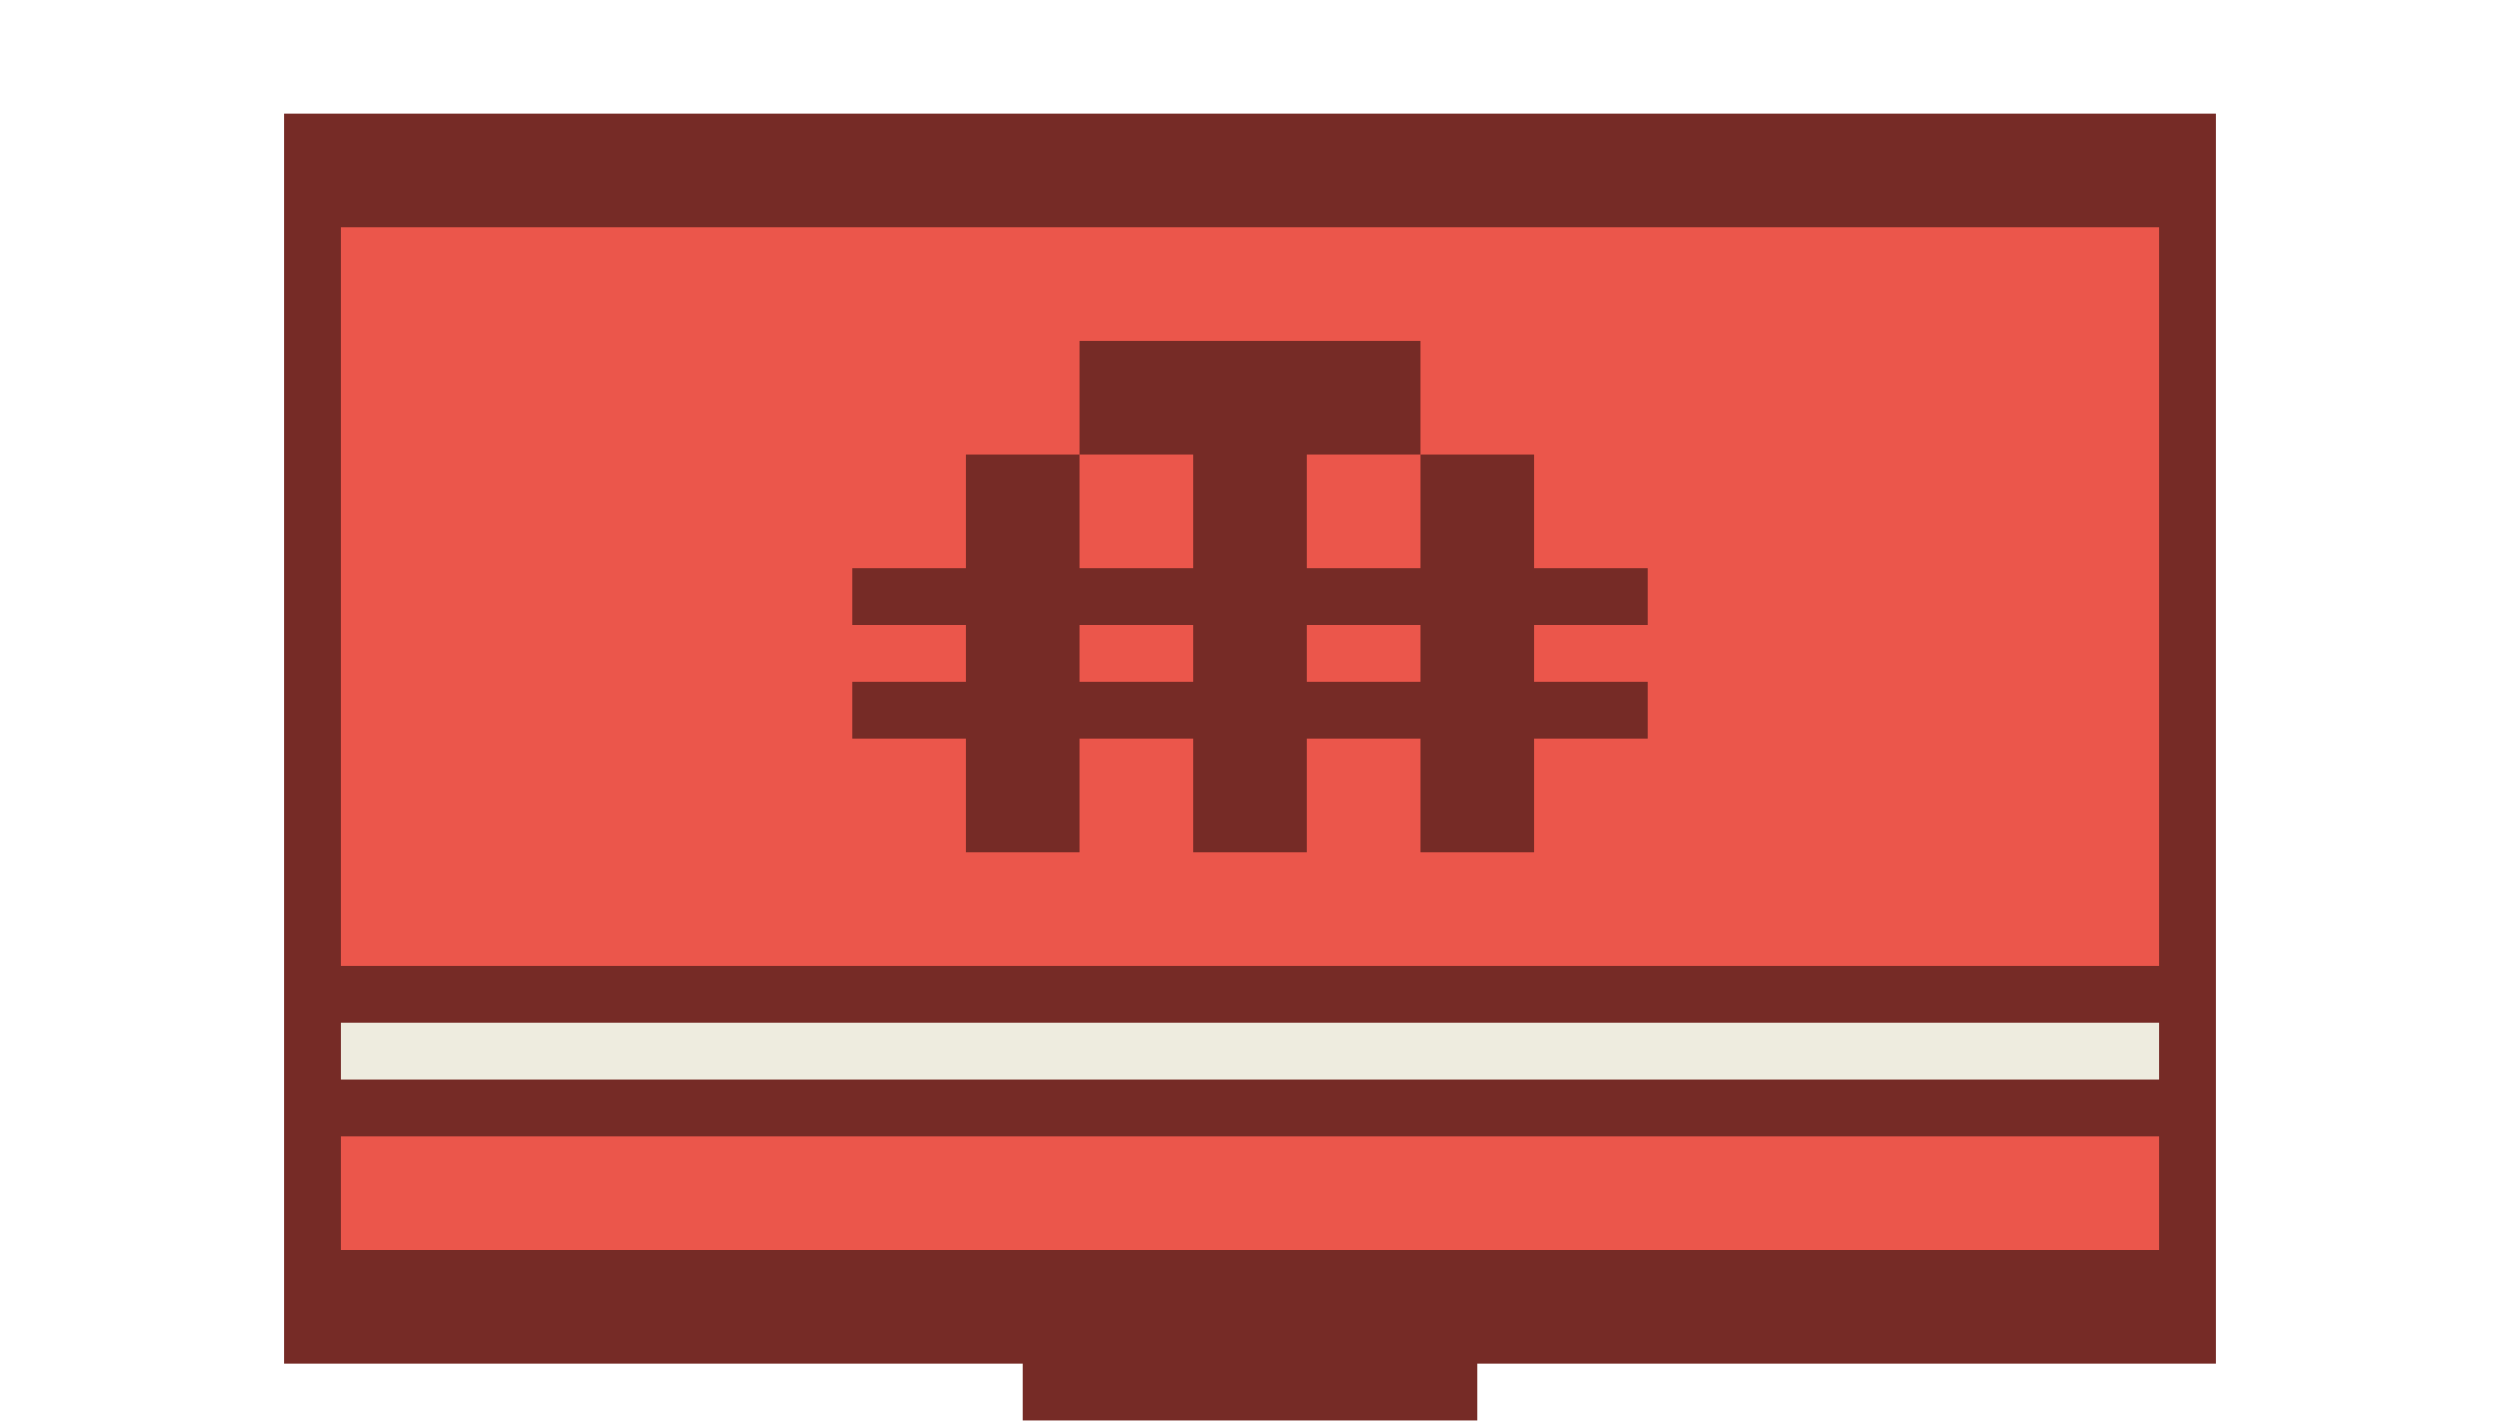
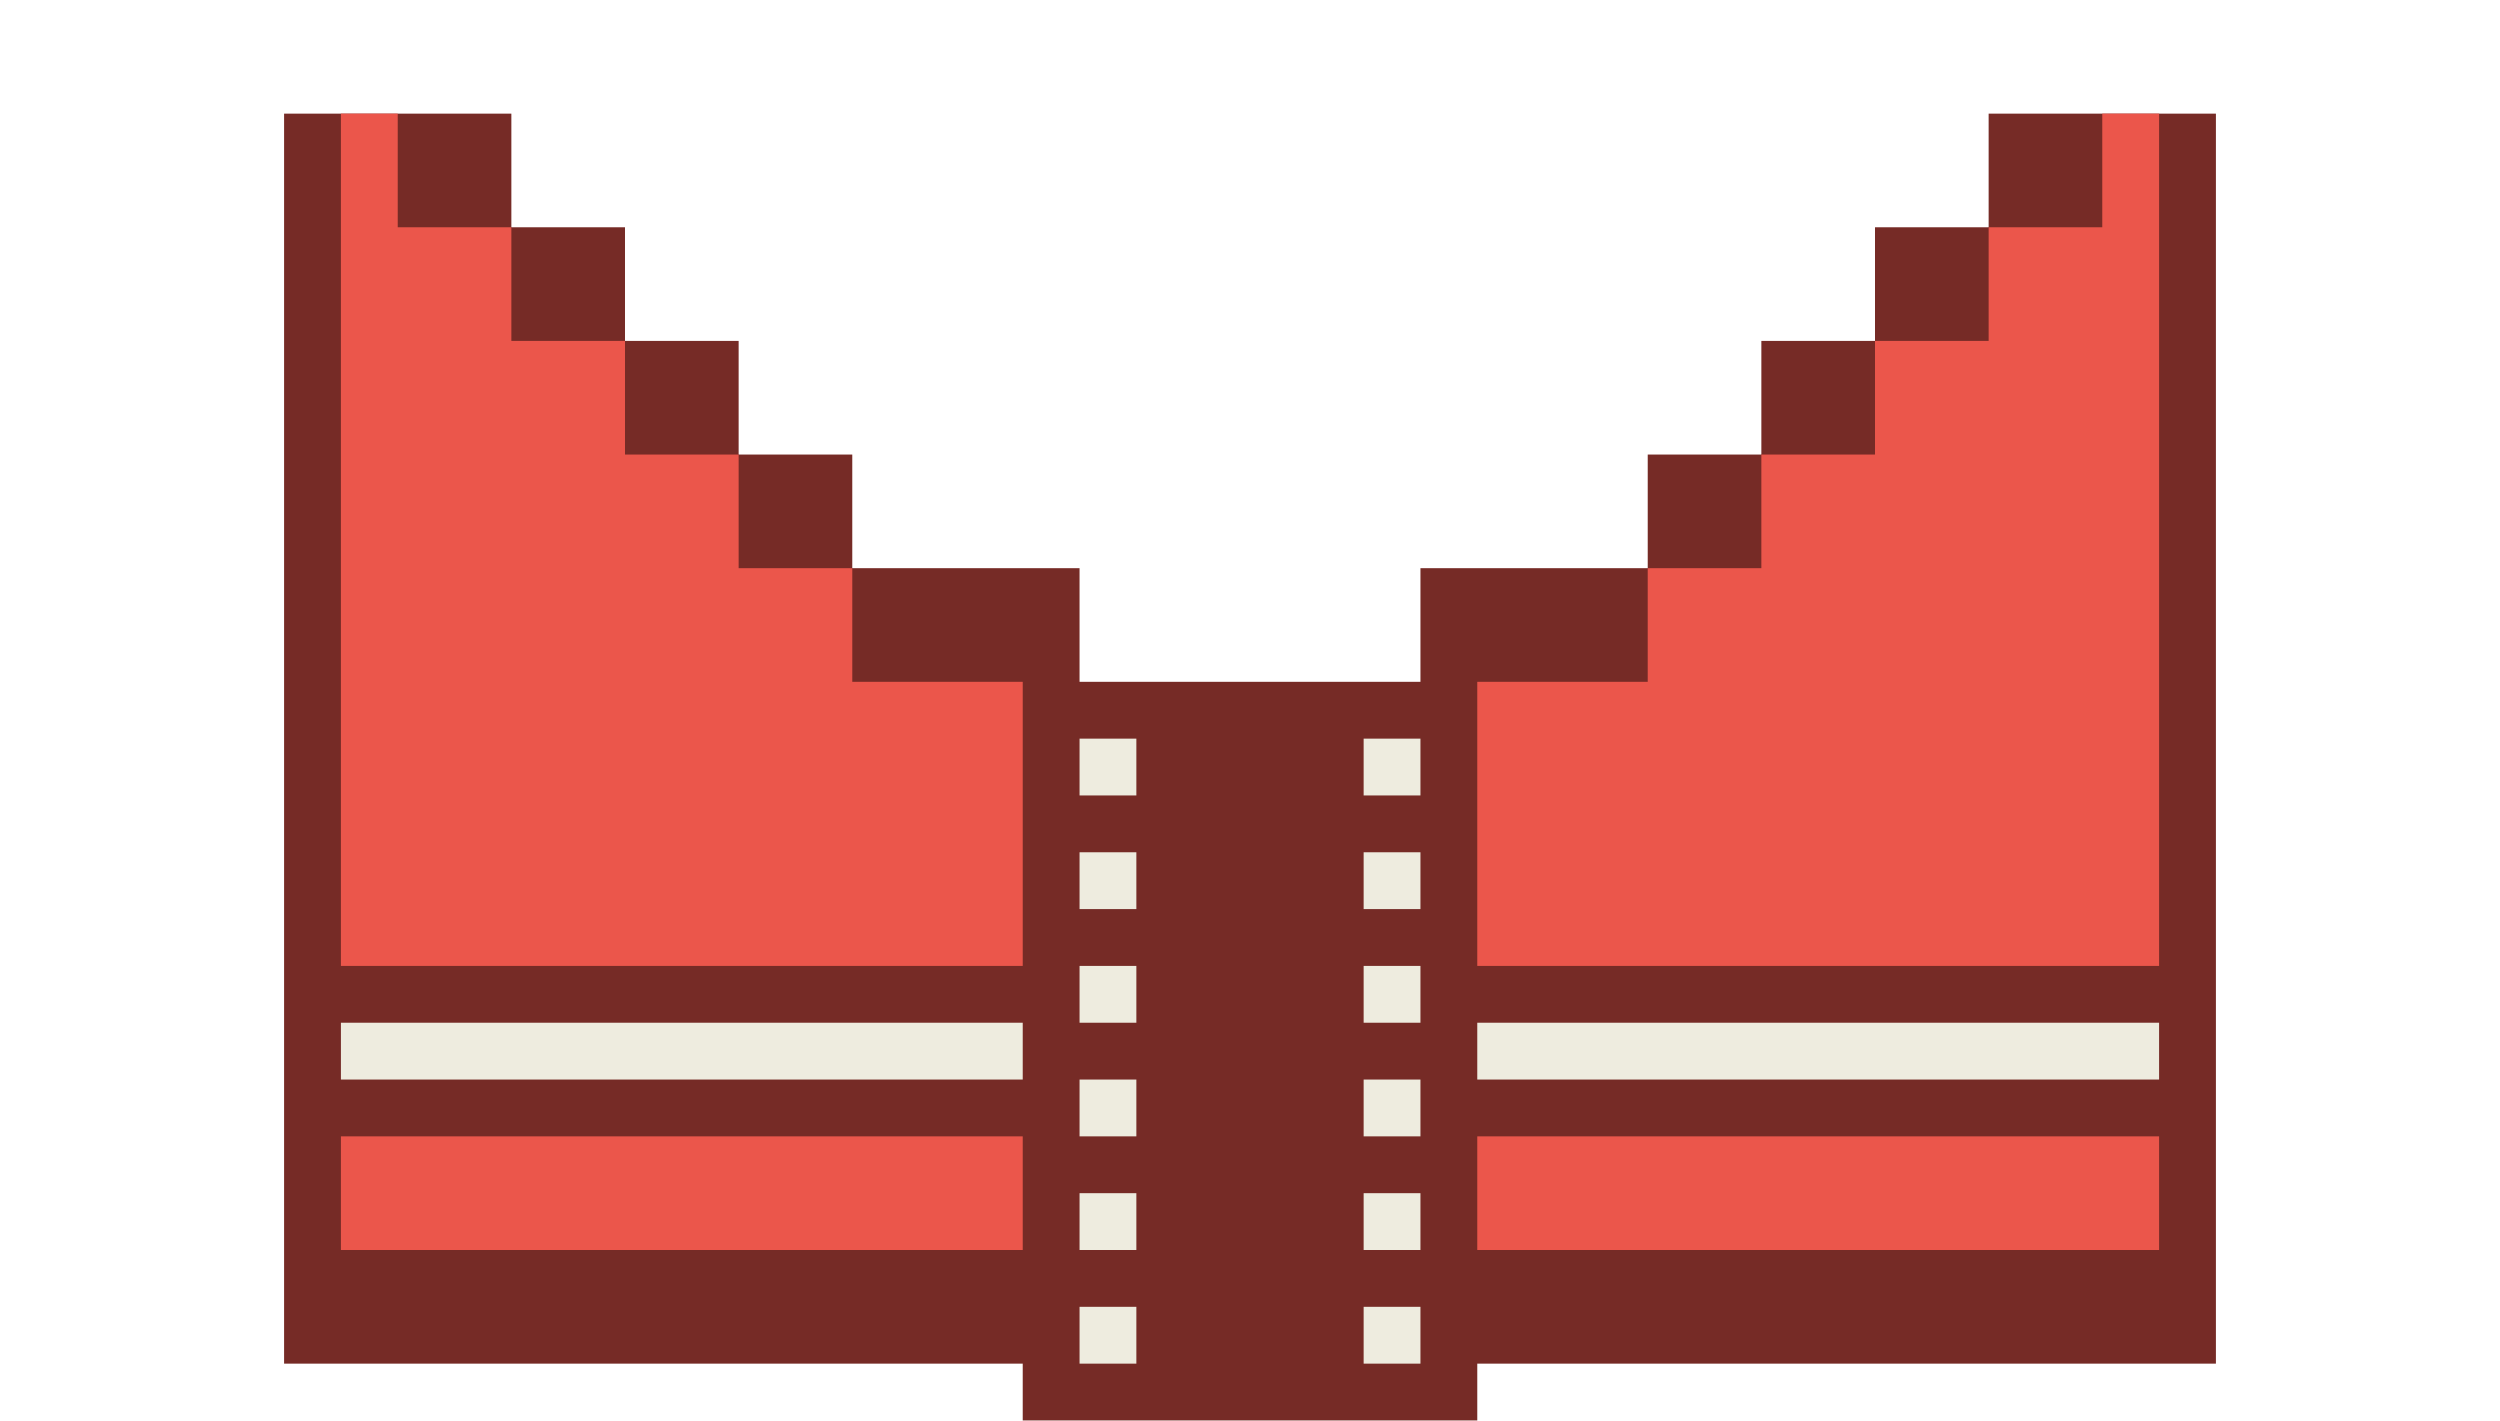
<svg xmlns="http://www.w3.org/2000/svg" viewBox="0 0 44 25">
-   <path d="M38 2H5v22h13v1h8v-1h13V2h-1z" fill="#762b26" />
-   <path d="M37 18H6v1h32v-1h-1z" fill="#eeecdf" />
-   <path d="M37 4H6v13h32V4h-1zm-1 16H6v2h32v-2h-2z" fill="#eb564b" />
-   <path d="M28 11h1v-1h-2V8h-2v2h-2V8h2V6h-6v2h2v2h-2V8h-2v2h-2v1h2v1h-2v1h2v2h2v-2h2v2h2v-2h2v2h2v-2h2v-1h-2v-1h1zm-8 1h-1v-1h2v1h-1zm4 0h-1v-1h2v1h-1z" fill="#762b26" />
+   <path d="M5 2v22h13v1h8v-1h13V2h-4v2h-2v2h-2v2h-2v2h-4v2h-6v-2h-4V8h-2V6h-2V4H9V2H5z" fill="#762b26" />
+   <path d="M19 15h1v1h-1zm0 4h1v1h-1zm0 2h1v1h-1zm5-2h1v1h-1zm0 2h1v1h-1zm-5 2h1v1h-1zm5 0h1v1h-1zm0-8h1v1h-1zm0 2h1v1h-1zm-8 1H6v1h12v-1h-2zm8-5h1v1h-1zm-5 0h1v1h-1zm0 4h1v1h-1zm17 1H26v1h12v-1h-2z" fill="#eeecdf" />
+   <path d="M16 12h-1v-2h-2V8h-2V6H9V4H7V2H6v15h12v-5h-2zm0 8H6v2h12v-2h-2zM37 3v1h-2v2h-2v2h-2v2h-2v2h-3v5h12V2h-1v1zm-1 17H26v2h12v-2h-2z" fill="#eb564b" />
</svg>
